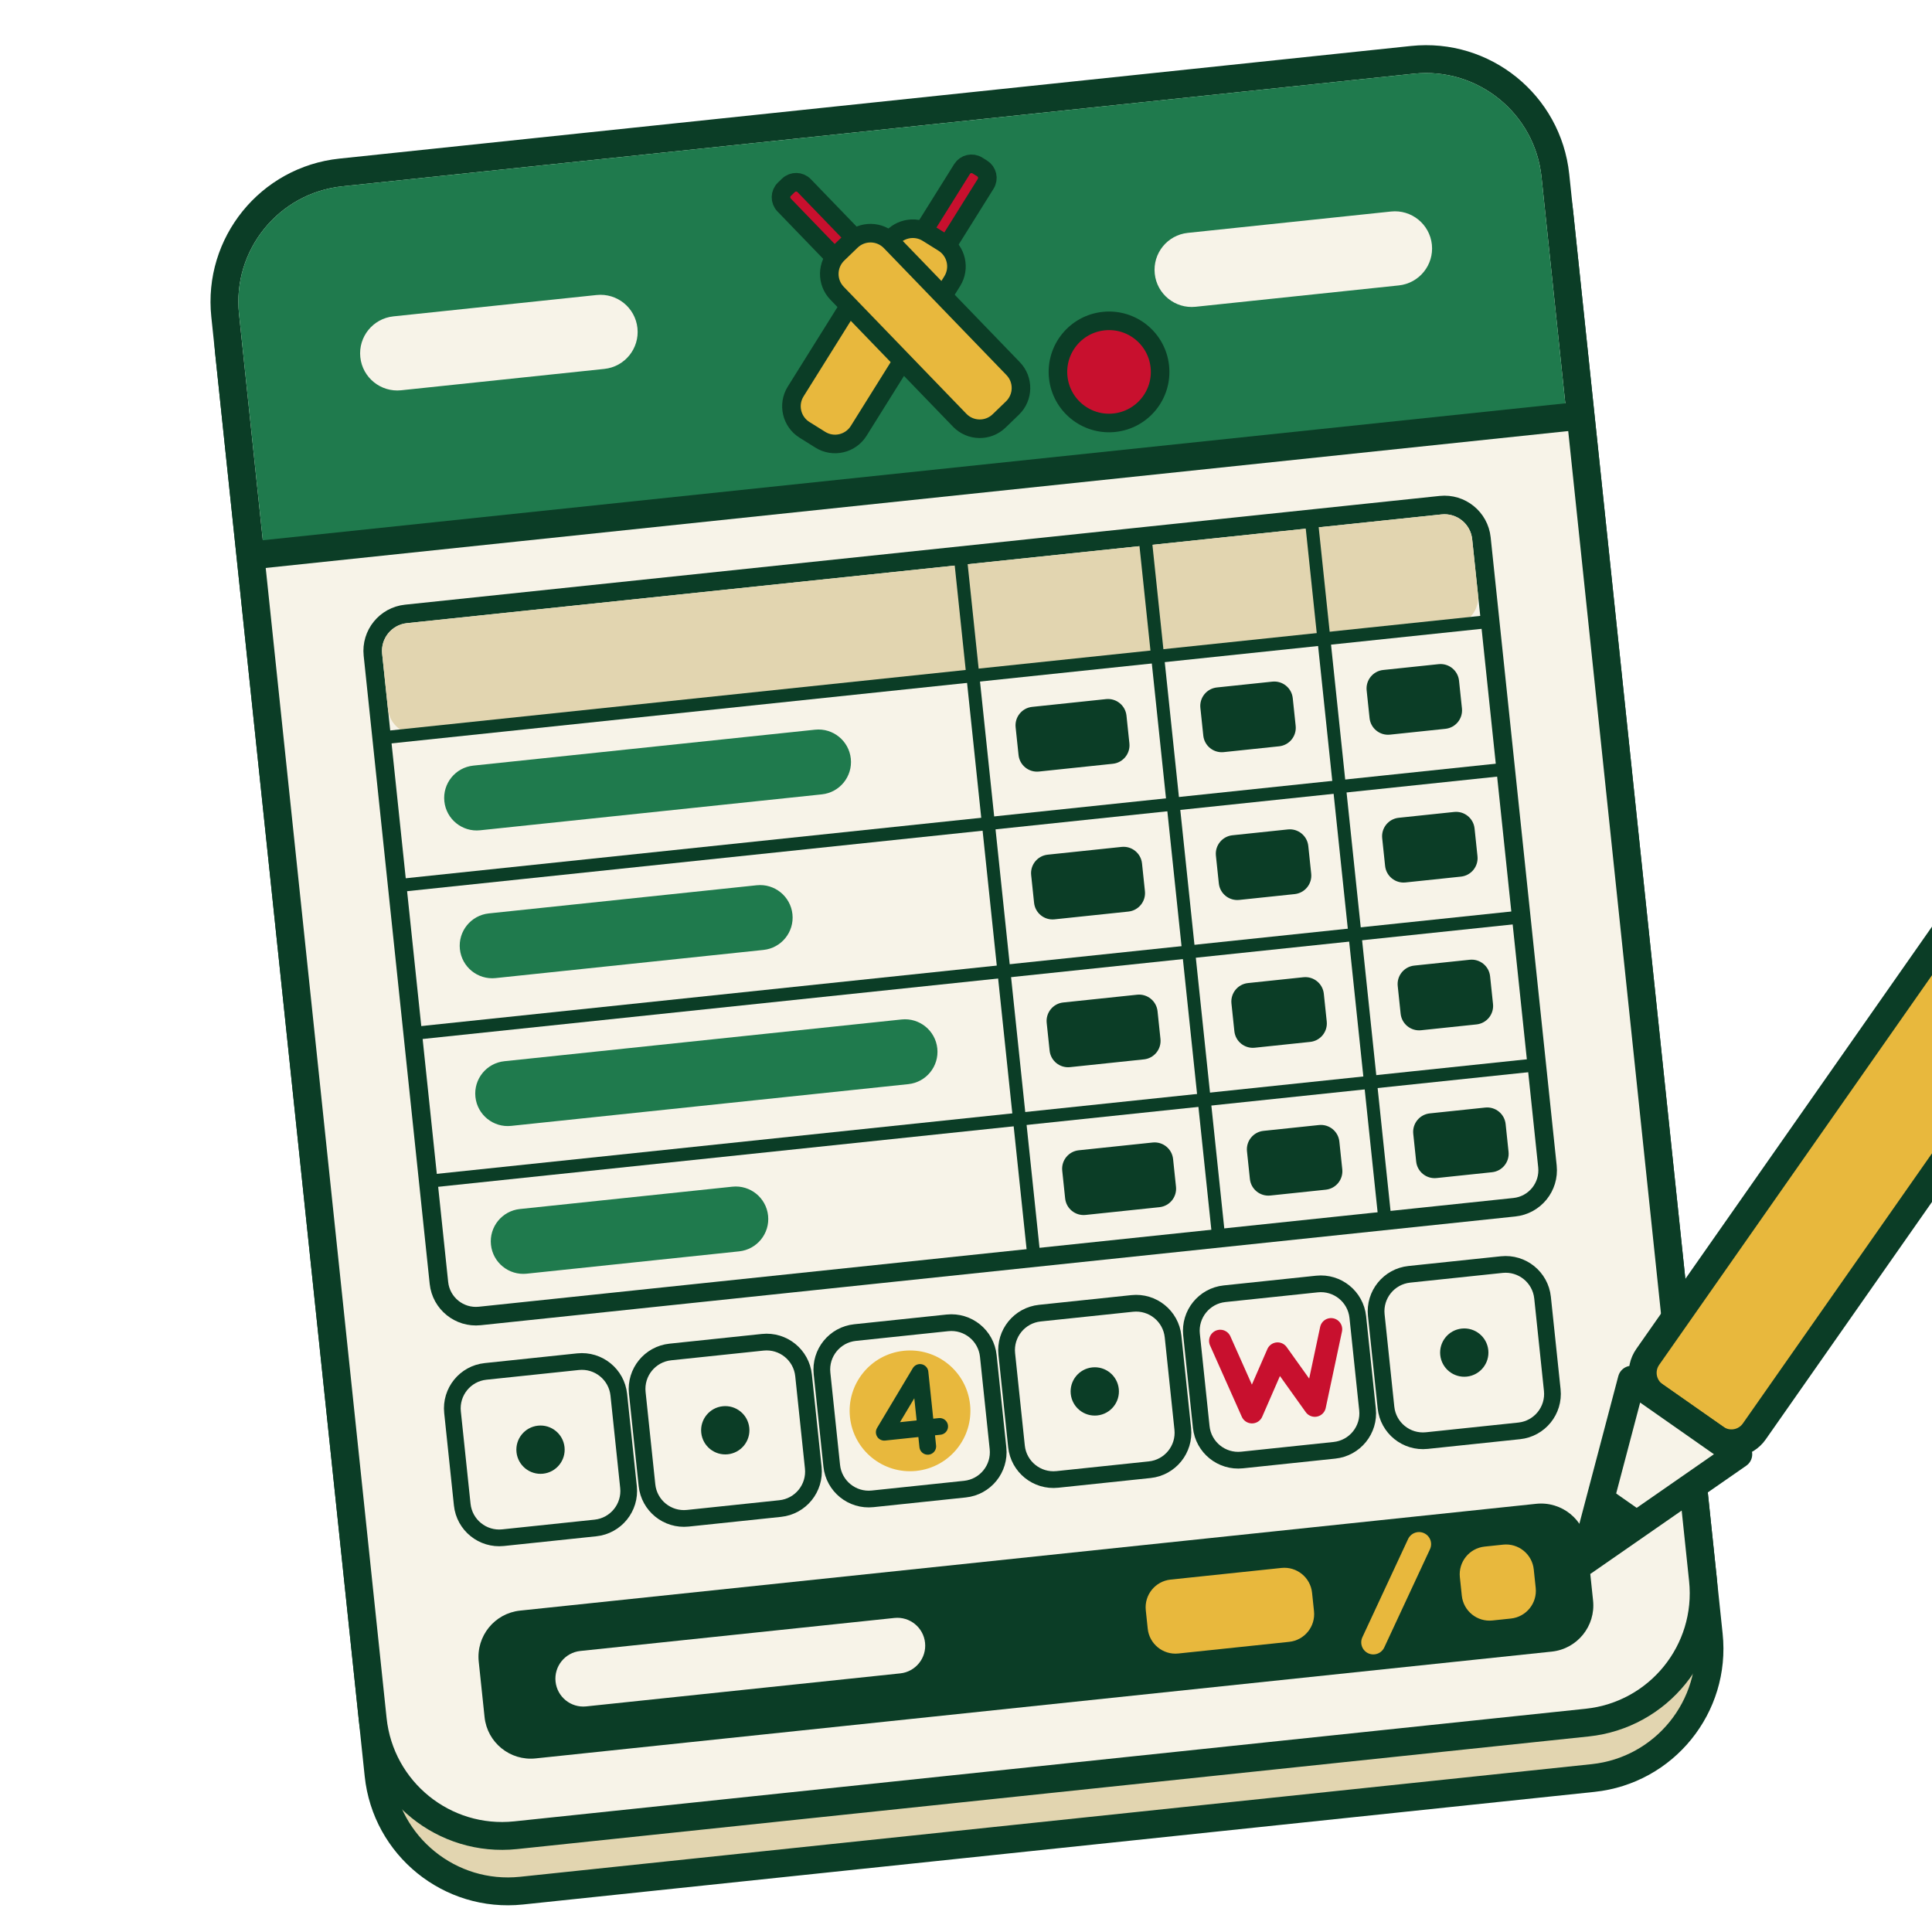
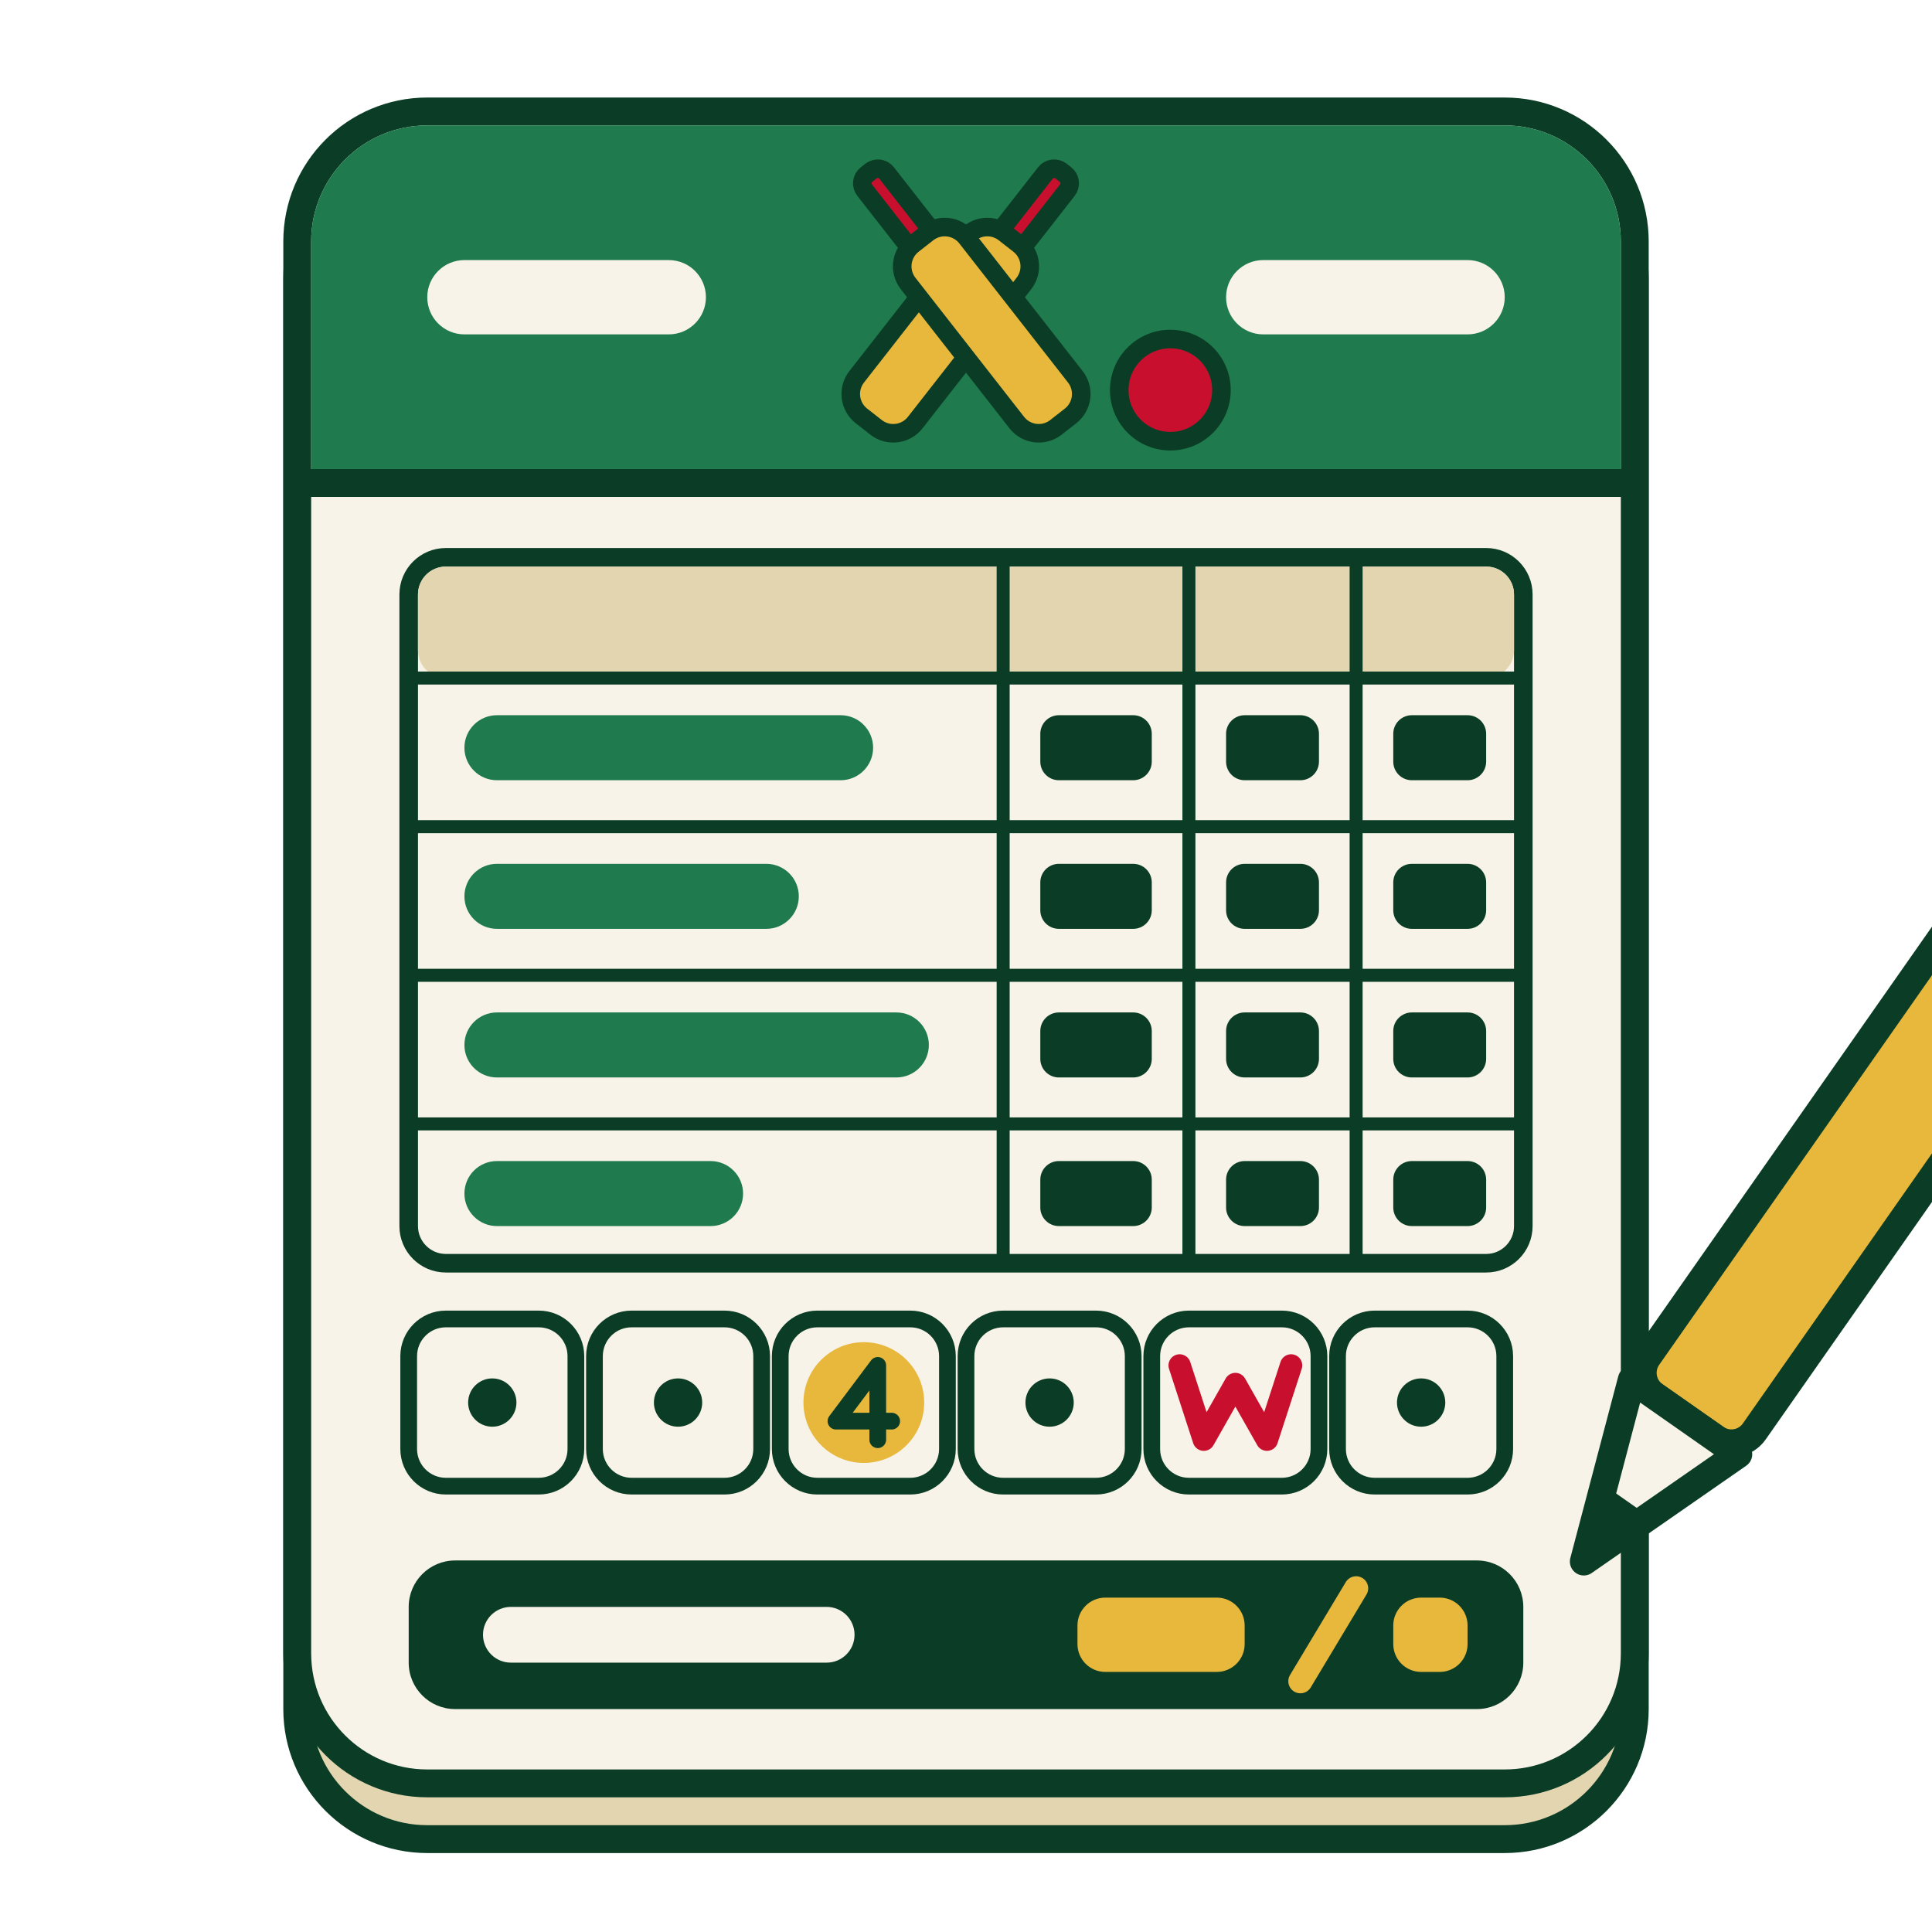
<svg xmlns="http://www.w3.org/2000/svg" viewBox="24 24 208 208">
-   <g transform="rotate(-6 128 128)" stroke-linejoin="round">
+   <g stroke-linejoin="round">
    <rect x="56" y="40" width="144" height="182" rx="14" fill="#E2D5B0" stroke="#0B3D26" stroke-width="3" />
    <rect x="56" y="36" width="144" height="180" rx="14" fill="#F7F3E8" stroke="#0B3D26" stroke-width="3" />
    <path d="M57.5 76V50a12.5 12.5 0 0 1 12.5-12.5h116A12.5 12.5 0 0 1 198.5 50v26z" fill="#1F7A4D" />
    <path d="M56 76h144" stroke="#0B3D26" stroke-width="3" />
    <g stroke="#0B3D26" stroke-width="2">
      <g transform="rotate(38 128 56)">
        <rect x="126.5" y="39" width="3" height="10" rx="1.2" fill="#C8102E" />
        <rect x="124" y="48" width="8" height="25" rx="3" fill="#E8B83D" />
      </g>
      <g transform="rotate(-38 128 56)">
        <rect x="126.5" y="39" width="3" height="10" rx="1.2" fill="#C8102E" />
        <rect x="124" y="48" width="8" height="25" rx="3" fill="#E8B83D" />
      </g>
    </g>
    <circle cx="150" cy="66" r="5.5" fill="#C8102E" stroke="#0B3D26" stroke-width="2" />
    <rect x="70" y="52" width="30" height="8" rx="4" fill="#F7F3E8" />
    <rect x="156" y="52" width="30" height="8" rx="4" fill="#F7F3E8" />
    <rect x="68" y="84" width="120" height="76" rx="4" fill="#F7F3E8" stroke="#0B3D26" stroke-width="2" />
    <rect x="69" y="85" width="118" height="12" rx="3" fill="#E2D5B0" />
    <path d="M68 97h120" stroke="#0B3D26" stroke-width="1.4" />
    <path d="M68 113h120" stroke="#0B3D26" stroke-width="1.4" />
    <path d="M68 129h120" stroke="#0B3D26" stroke-width="1.4" />
    <path d="M68 145h120" stroke="#0B3D26" stroke-width="1.4" />
    <path d="M132 84v76" stroke="#0B3D26" stroke-width="1.4" />
    <path d="M152 84v76" stroke="#0B3D26" stroke-width="1.4" />
    <path d="M170 84v76" stroke="#0B3D26" stroke-width="1.4" />
    <rect x="74" y="101" width="44" height="7" rx="3.5" fill="#1F7A4D" />
    <rect x="136" y="101" width="12" height="7" rx="2" fill="#0B3D26" />
    <rect x="156" y="101" width="10" height="7" rx="2" fill="#0B3D26" />
    <rect x="174" y="101" width="10" height="7" rx="2" fill="#0B3D26" />
    <rect x="74" y="117" width="36" height="7" rx="3.5" fill="#1F7A4D" />
    <rect x="136" y="117" width="12" height="7" rx="2" fill="#0B3D26" />
    <rect x="156" y="117" width="10" height="7" rx="2" fill="#0B3D26" />
    <rect x="174" y="117" width="10" height="7" rx="2" fill="#0B3D26" />
    <rect x="74" y="133" width="50" height="7" rx="3.5" fill="#1F7A4D" />
    <rect x="136" y="133" width="12" height="7" rx="2" fill="#0B3D26" />
    <rect x="156" y="133" width="10" height="7" rx="2" fill="#0B3D26" />
    <rect x="174" y="133" width="10" height="7" rx="2" fill="#0B3D26" />
    <rect x="74" y="149" width="30" height="7" rx="3.5" fill="#1F7A4D" />
    <rect x="136" y="149" width="12" height="7" rx="2" fill="#0B3D26" />
    <rect x="156" y="149" width="10" height="7" rx="2" fill="#0B3D26" />
    <rect x="174" y="149" width="10" height="7" rx="2" fill="#0B3D26" />
    <rect x="68" y="166" width="18" height="18" rx="4" fill="#F7F3E8" stroke="#0B3D26" stroke-width="1.8" />
    <circle cx="77" cy="175" r="2.6" fill="#0B3D26" />
    <rect x="88" y="166" width="18" height="18" rx="4" fill="#F7F3E8" stroke="#0B3D26" stroke-width="1.8" />
    <circle cx="97" cy="175" r="2.6" fill="#0B3D26" />
    <rect x="108" y="166" width="18" height="18" rx="4" fill="#F7F3E8" stroke="#0B3D26" stroke-width="1.8" />
    <circle cx="117" cy="175" r="6.5" fill="#E8B83D" />
    <path d="M118.5 171l-4.5 6h6M118.5 171v8" stroke="#0B3D26" stroke-width="1.8" fill="none" stroke-linecap="round" stroke-linejoin="round" />
    <rect x="128" y="166" width="18" height="18" rx="4" fill="#F7F3E8" stroke="#0B3D26" stroke-width="1.8" />
    <circle cx="137" cy="175" r="2.6" fill="#0B3D26" />
    <rect x="148" y="166" width="18" height="18" rx="4" fill="#F7F3E8" stroke="#0B3D26" stroke-width="1.8" />
    <path d="M151 171l2.6 8 3.4-6 3.4 6 2.6-8" stroke="#C8102E" stroke-width="2.4" fill="none" stroke-linecap="round" stroke-linejoin="round" />
    <rect x="168" y="166" width="18" height="18" rx="4" fill="#F7F3E8" stroke="#0B3D26" stroke-width="1.8" />
    <circle cx="177" cy="175" r="2.6" fill="#0B3D26" />
    <rect x="68" y="192" width="120" height="16" rx="5" fill="#0B3D26" />
    <rect x="76" y="197" width="40" height="6" rx="3" fill="#F7F3E8" />
    <rect x="140" y="196" width="18" height="8" rx="3" fill="#E8B83D" />
    <path d="M164 205l6-10" stroke="#E8B83D" stroke-width="2.6" stroke-linecap="round" />
    <rect x="174" y="196" width="8" height="8" rx="3" fill="#E8B83D" />
  </g>
  <g transform="rotate(35 210 170)" stroke="#0B3D26" stroke-width="3" stroke-linejoin="round">
    <rect x="203" y="116" width="14" height="62" rx="3" fill="#E8B83D" />
    <path d="M203 178h14l-7 19z" fill="#F7F3E8" />
    <path d="M207.5 189h5l-2.5 8z" fill="#0B3D26" stroke="none" />
    <rect x="203" y="110" width="14" height="9" rx="3" fill="#C8102E" />
  </g>
</svg>
